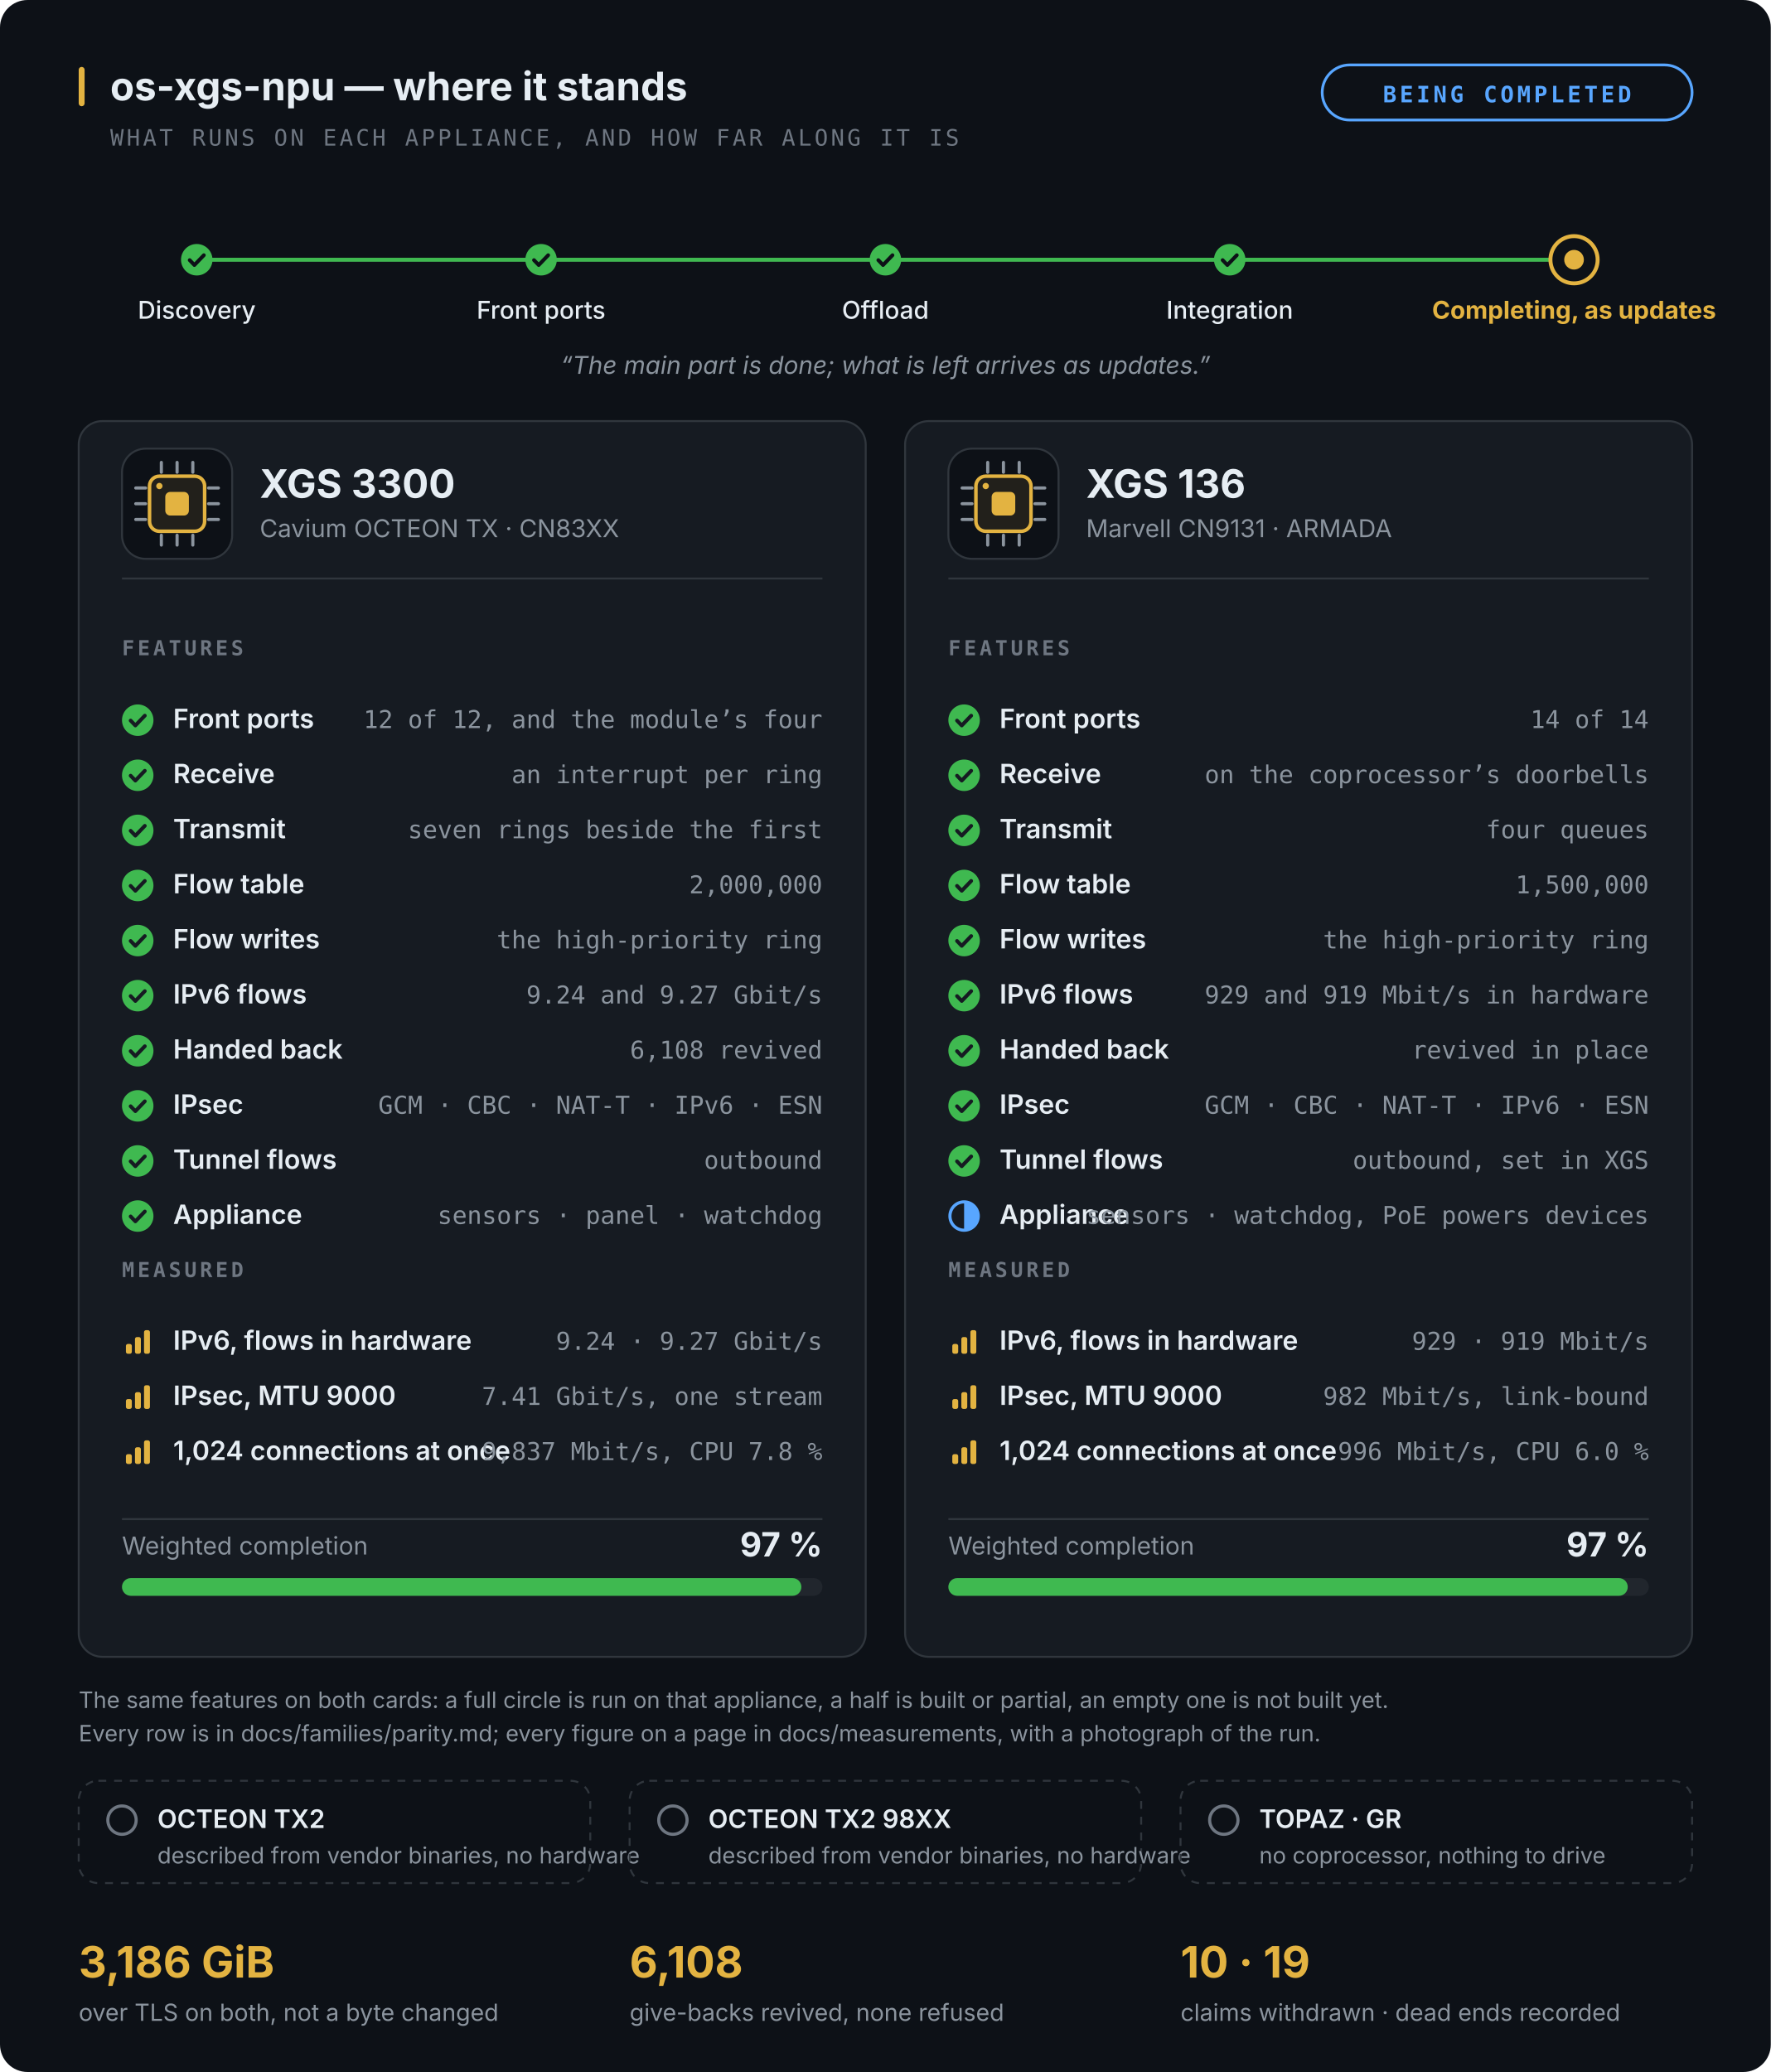
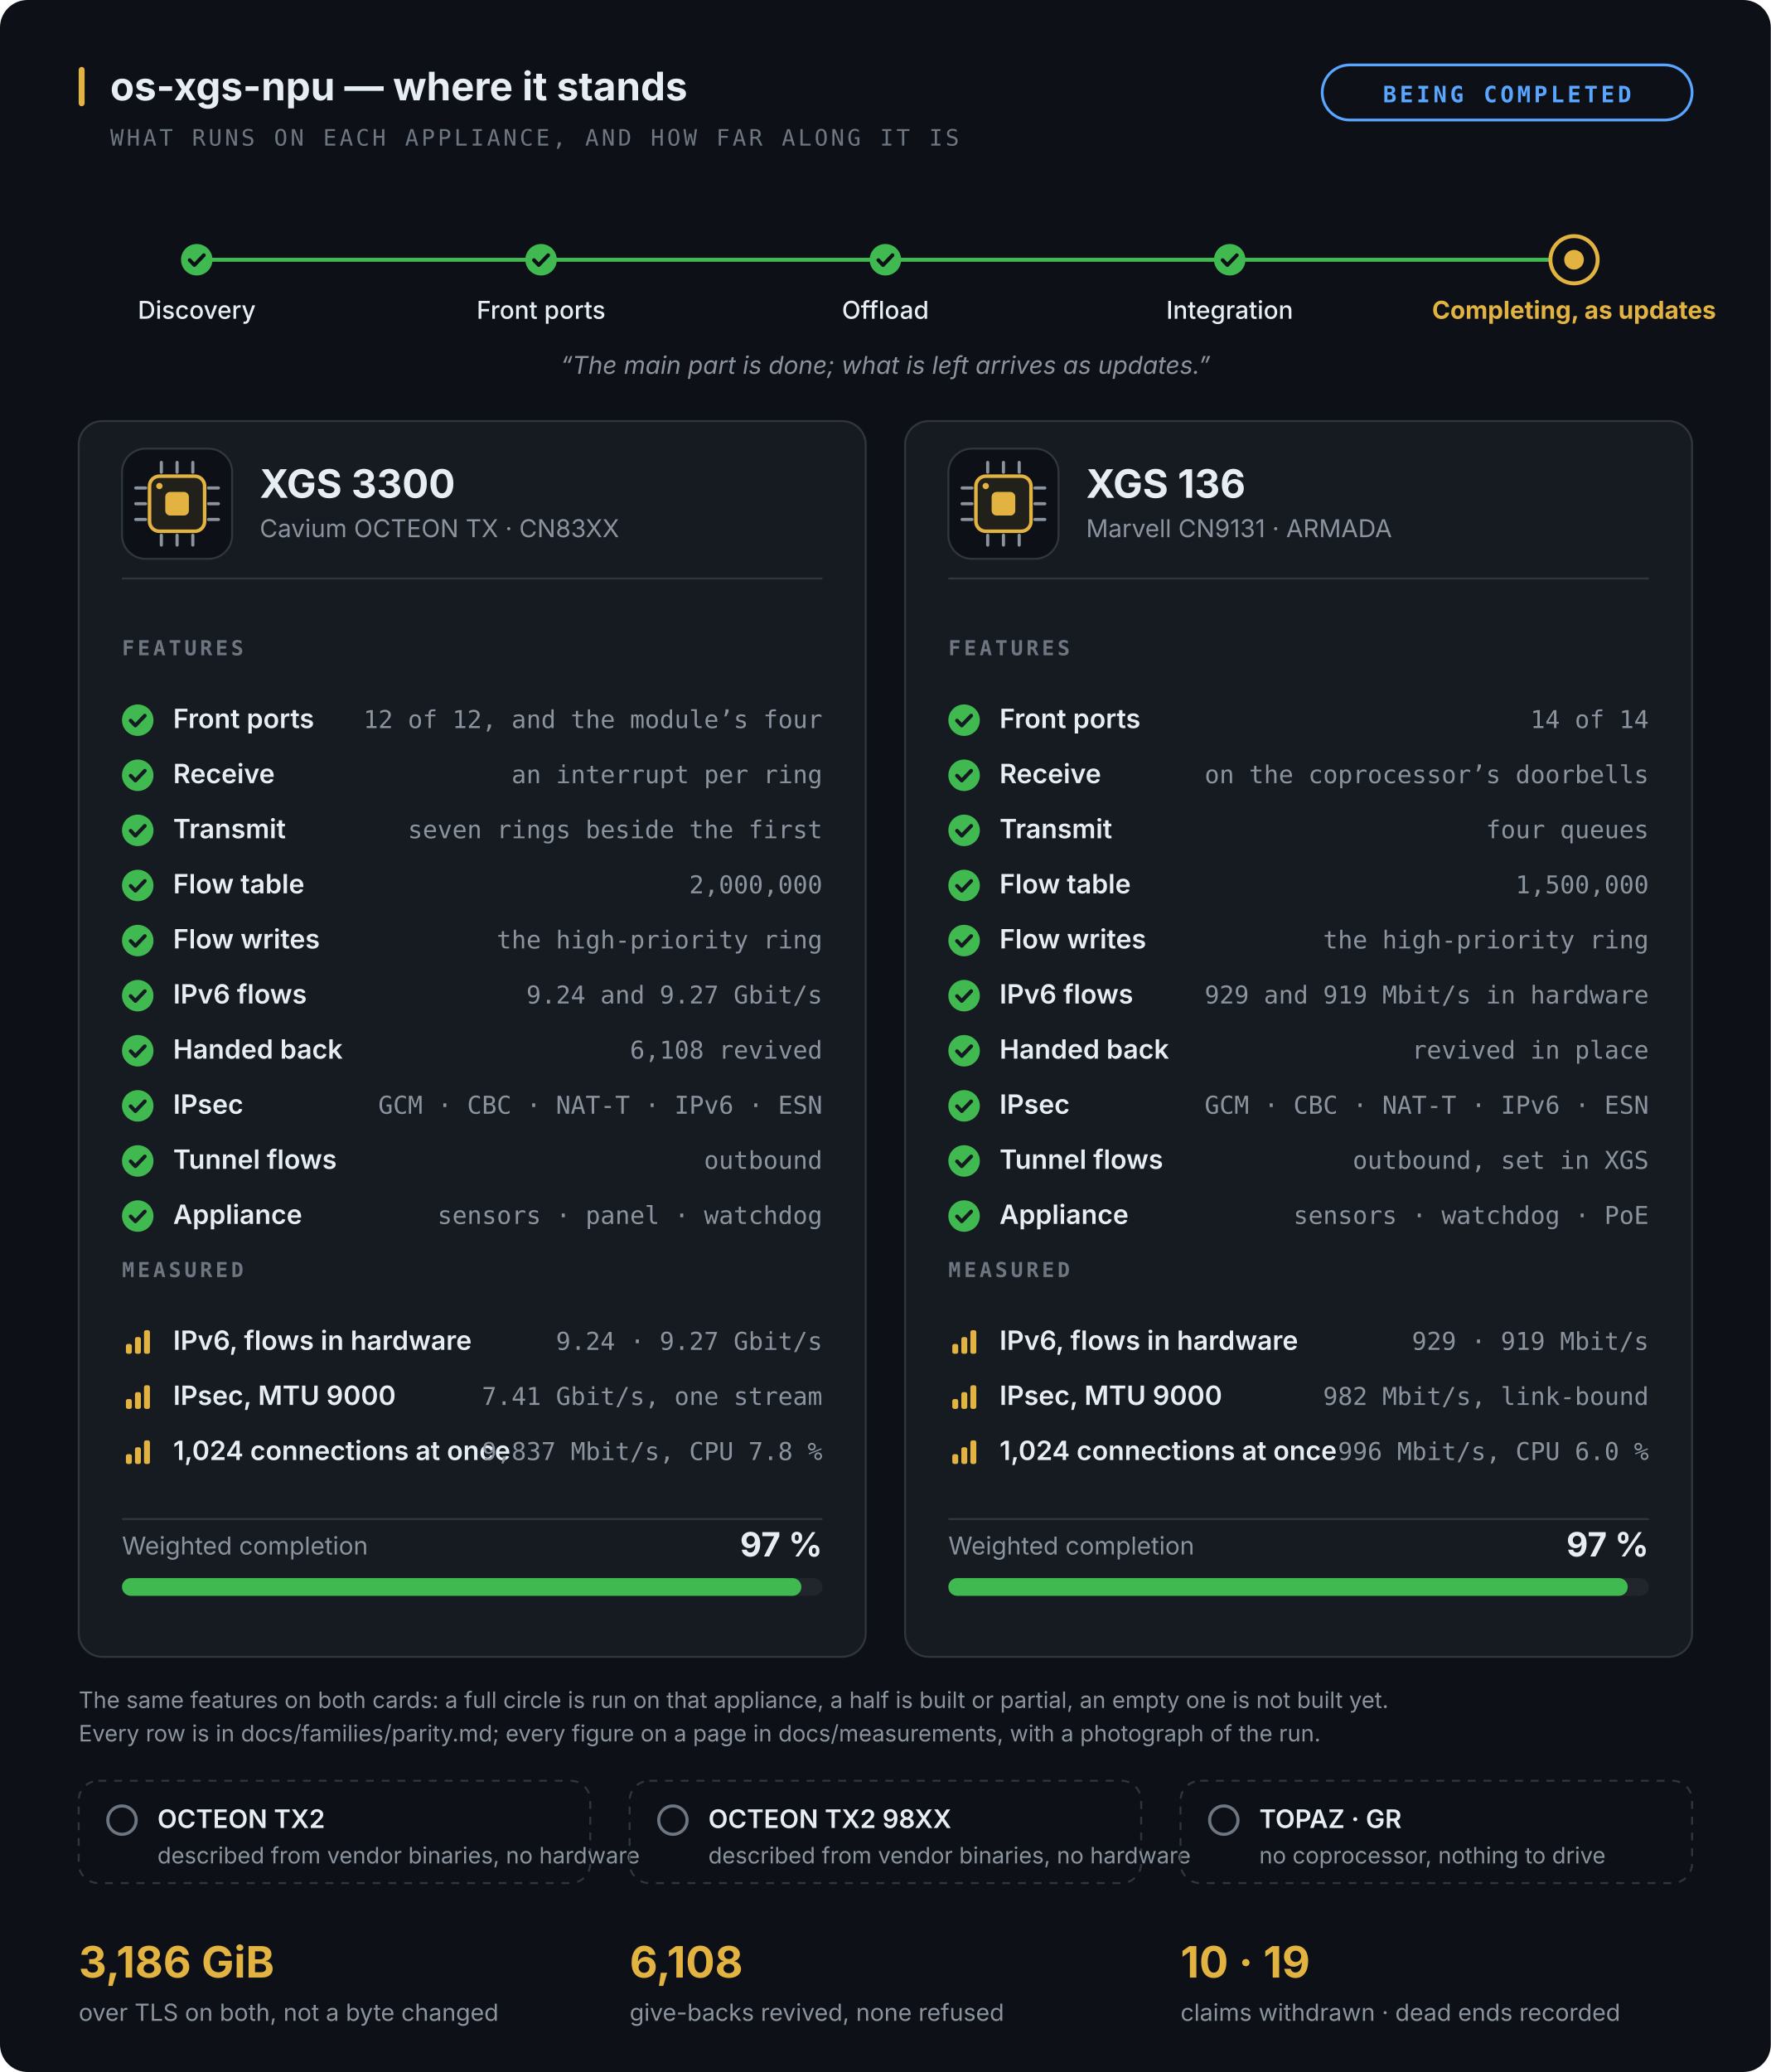
- <svg xmlns="http://www.w3.org/2000/svg" viewBox="0 0 900 1053" width="900" height="1053" role="img" aria-label="os-xgs-npu status. Stage: discovery, front ports, offload and integration done, the work-in-progress notice lifted; what is left being completed as updates. XGS 3300, Cavium OCTEON TX and CN83XX: Front ports: 12 of 12, and the module's four; Receive: an interrupt per ring; Transmit: seven rings beside the first; Flow table: 2,000,000; Flow writes: the high-priority ring; IPv6 flows: 9.24 and 9.27 Gbit/s; Handed back: 6,108 revived; IPsec: GCM and CBC and NAT-T and IPv6 and ESN; Tunnel flows: outbound; Appliance: sensors and panel and watchdog; IPv6, flows in hardware: 9.24 and 9.27 Gbit/s; IPsec, MTU 9000: 7.41 Gbit/s, one stream; 1,024 connections at once: 9,837 Mbit/s, CPU 7.8 %; weighted completion 97 per cent. XGS 136, Marvell CN9131 and ARMADA: Front ports: 14 of 14; Receive: on the coprocessor's doorbells; Transmit: four queues; Flow table: 1,500,000; Flow writes: the high-priority ring; IPv6 flows: 929 and 919 Mbit/s in hardware; Handed back: revived in place; IPsec: GCM and CBC and NAT-T and IPv6 and ESN; Tunnel flows: outbound, set in XGS; Appliance: sensors and watchdog, PoE powers devices; IPv6, flows in hardware: 929 and 919 Mbit/s; IPsec, MTU 9000: 982 Mbit/s, link-bound; 1,024 connections at once: 996 Mbit/s, CPU 6.0 %; weighted completion 97 per cent. OCTEON TX2 and TX2 98XX described only; TOPAZ and GR have no coprocessor. 3,186 GiB over TLS on both, not a byte changed; 6,108 give-backs revived, none refused; 10 and 19 claims withdrawn and dead ends recorded.">
+ <svg xmlns="http://www.w3.org/2000/svg" viewBox="0 0 900 1053" width="900" height="1053" role="img" aria-label="os-xgs-npu status. Stage: discovery, front ports, offload and integration done, the work-in-progress notice lifted; what is left being completed as updates. XGS 3300, Cavium OCTEON TX and CN83XX: Front ports: 12 of 12, and the module's four; Receive: an interrupt per ring; Transmit: seven rings beside the first; Flow table: 2,000,000; Flow writes: the high-priority ring; IPv6 flows: 9.24 and 9.27 Gbit/s; Handed back: 6,108 revived; IPsec: GCM and CBC and NAT-T and IPv6 and ESN; Tunnel flows: outbound; Appliance: sensors and panel and watchdog; IPv6, flows in hardware: 9.24 and 9.27 Gbit/s; IPsec, MTU 9000: 7.41 Gbit/s, one stream; 1,024 connections at once: 9,837 Mbit/s, CPU 7.8 %; weighted completion 97 per cent. XGS 136, Marvell CN9131 and ARMADA: Front ports: 14 of 14; Receive: on the coprocessor's doorbells; Transmit: four queues; Flow table: 1,500,000; Flow writes: the high-priority ring; IPv6 flows: 929 and 919 Mbit/s in hardware; Handed back: revived in place; IPsec: GCM and CBC and NAT-T and IPv6 and ESN; Tunnel flows: outbound, set in XGS; Appliance: sensors and watchdog and PoE; IPv6, flows in hardware: 929 and 919 Mbit/s; IPsec, MTU 9000: 982 Mbit/s, link-bound; 1,024 connections at once: 996 Mbit/s, CPU 6.0 %; weighted completion 97 per cent. OCTEON TX2 and TX2 98XX described only; TOPAZ and GR have no coprocessor. 3,186 GiB over TLS on both, not a byte changed; 6,108 give-backs revived, none refused; 10 and 19 claims withdrawn and dead ends recorded.">
  <rect width="900" height="1053" rx="14" fill="#0D1117" />
  <rect x="40" y="34" width="3" height="20" rx="1.5" fill="#E3B341" />
  <text x="56" y="51" font-family="ui-sans-serif,-apple-system,Segoe UI,Inter,Helvetica,Arial,sans-serif" font-size="20" font-weight="700" fill="#E6EDF3" text-anchor="start">os-xgs-npu — where it stands</text>
  <text x="56" y="74" font-family="ui-monospace,SFMono-Regular,Menlo,Consolas,monospace" font-size="11.5" font-weight="400" fill="#6E7681" text-anchor="start" letter-spacing="1.4">WHAT RUNS ON EACH APPLIANCE, AND HOW FAR ALONG IT IS</text>
  <rect x="672" y="33" width="188" height="28" rx="14" fill="none" stroke="#58A6FF" stroke-width="1.4" />
  <text x="766" y="52" font-family="ui-monospace,SFMono-Regular,Menlo,Consolas,monospace" font-size="11.5" font-weight="700" fill="#58A6FF" text-anchor="middle" letter-spacing="1.6">BEING COMPLETED</text>
  <line x1="100" y1="132" x2="800" y2="132" stroke="#30363D" stroke-width="2" />
  <line x1="100" y1="132" x2="800" y2="132" stroke="#3FB950" stroke-width="2" />
  <circle cx="100" cy="132" r="8" fill="#3FB950" />
  <path d="M96.4 132.2 l2.4 2.5 l4.8 -5" fill="none" stroke="#0D1117" stroke-width="1.9" stroke-linecap="round" stroke-linejoin="round" />
  <text x="100" y="162" font-family="ui-sans-serif,-apple-system,Segoe UI,Inter,Helvetica,Arial,sans-serif" font-size="12.5" font-weight="500" fill="#E6EDF3" text-anchor="middle">Discovery</text>
  <circle cx="275" cy="132" r="8" fill="#3FB950" />
  <path d="M271.4 132.2 l2.4 2.5 l4.8 -5" fill="none" stroke="#0D1117" stroke-width="1.9" stroke-linecap="round" stroke-linejoin="round" />
  <text x="275" y="162" font-family="ui-sans-serif,-apple-system,Segoe UI,Inter,Helvetica,Arial,sans-serif" font-size="12.5" font-weight="500" fill="#E6EDF3" text-anchor="middle">Front ports</text>
  <circle cx="450" cy="132" r="8" fill="#3FB950" />
  <path d="M446.4 132.2 l2.4 2.5 l4.8 -5" fill="none" stroke="#0D1117" stroke-width="1.9" stroke-linecap="round" stroke-linejoin="round" />
  <text x="450" y="162" font-family="ui-sans-serif,-apple-system,Segoe UI,Inter,Helvetica,Arial,sans-serif" font-size="12.5" font-weight="500" fill="#E6EDF3" text-anchor="middle">Offload</text>
  <circle cx="625" cy="132" r="8" fill="#3FB950" />
  <path d="M621.4 132.2 l2.4 2.5 l4.8 -5" fill="none" stroke="#0D1117" stroke-width="1.9" stroke-linecap="round" stroke-linejoin="round" />
  <text x="625" y="162" font-family="ui-sans-serif,-apple-system,Segoe UI,Inter,Helvetica,Arial,sans-serif" font-size="12.5" font-weight="500" fill="#E6EDF3" text-anchor="middle">Integration</text>
  <circle cx="800" cy="132" r="12" fill="#0D1117" stroke="#E3B341" stroke-width="2" />
  <circle cx="800" cy="132" r="5" fill="#E3B341" />
  <text x="800" y="162" font-family="ui-sans-serif,-apple-system,Segoe UI,Inter,Helvetica,Arial,sans-serif" font-size="12.5" font-weight="700" fill="#E3B341" text-anchor="middle">Completing, as updates</text>
  <text x="450.0" y="190" font-family="ui-sans-serif,-apple-system,Segoe UI,Inter,Helvetica,Arial,sans-serif" font-size="12.5" font-weight="400" fill="#8B949E" text-anchor="middle" font-style="italic">“The main part is done; what is left arrives as updates.”</text>
  <rect x="40" y="214" width="400" height="628" rx="12" fill="#161B22" stroke="#30363D" />
  <rect x="62" y="228" width="56" height="56" rx="12" fill="#0D1117" stroke="#30363D" />
  <path d="M82.0 240.0 v-5 M82.0 272.0 v5 M74.0 248.0 h-5 M106.0 248.0 h5" stroke="#8B949E" stroke-width="1.6" stroke-linecap="round" fill="none" />
  <path d="M90.0 240.0 v-5 M90.0 272.0 v5 M74.0 256.0 h-5 M106.0 256.0 h5" stroke="#8B949E" stroke-width="1.6" stroke-linecap="round" fill="none" />
  <path d="M98.0 240.0 v-5 M98.0 272.0 v5 M74.0 264.0 h-5 M106.0 264.0 h5" stroke="#8B949E" stroke-width="1.6" stroke-linecap="round" fill="none" />
  <rect x="76.0" y="242.0" width="28" height="28" rx="5" fill="#E3B341" fill-opacity="0.10" stroke="#E3B341" stroke-width="1.8" />
  <rect x="84.0" y="250.0" width="12" height="12" rx="2.5" fill="#E3B341" />
  <circle cx="81.0" cy="247.0" r="1.6" fill="#E3B341" />
  <text x="132" y="253" font-family="ui-sans-serif,-apple-system,Segoe UI,Inter,Helvetica,Arial,sans-serif" font-size="20" font-weight="700" fill="#E6EDF3" text-anchor="start">XGS 3300</text>
  <text x="132" y="273" font-family="ui-sans-serif,-apple-system,Segoe UI,Inter,Helvetica,Arial,sans-serif" font-size="12.5" font-weight="400" fill="#8B949E" text-anchor="start">Cavium OCTEON TX · CN83XX</text>
  <line x1="62" y1="294" x2="418" y2="294" stroke="#30363D" />
  <text x="62" y="333" font-family="ui-monospace,SFMono-Regular,Menlo,Consolas,monospace" font-size="10.5" font-weight="700" fill="#6E7681" text-anchor="start" letter-spacing="1.6">FEATURES</text>
  <circle cx="70" cy="366" r="8" fill="#3FB950" />
  <path d="M66.4 366.2 l2.4 2.5 l4.8 -5" fill="none" stroke="#161B22" stroke-width="1.9" stroke-linecap="round" stroke-linejoin="round" />
  <text x="88" y="370" font-family="ui-sans-serif,-apple-system,Segoe UI,Inter,Helvetica,Arial,sans-serif" font-size="13.5" font-weight="600" fill="#E6EDF3" text-anchor="start">Front ports</text>
  <text x="418" y="370" font-family="ui-monospace,SFMono-Regular,Menlo,Consolas,monospace" font-size="12.5" font-weight="400" fill="#8B949E" text-anchor="end">12 of 12, and the module’s four</text>
  <circle cx="70" cy="394" r="8" fill="#3FB950" />
  <path d="M66.4 394.2 l2.4 2.5 l4.8 -5" fill="none" stroke="#161B22" stroke-width="1.9" stroke-linecap="round" stroke-linejoin="round" />
  <text x="88" y="398" font-family="ui-sans-serif,-apple-system,Segoe UI,Inter,Helvetica,Arial,sans-serif" font-size="13.5" font-weight="600" fill="#E6EDF3" text-anchor="start">Receive</text>
  <text x="418" y="398" font-family="ui-monospace,SFMono-Regular,Menlo,Consolas,monospace" font-size="12.5" font-weight="400" fill="#8B949E" text-anchor="end">an interrupt per ring</text>
  <circle cx="70" cy="422" r="8" fill="#3FB950" />
  <path d="M66.4 422.2 l2.4 2.5 l4.8 -5" fill="none" stroke="#161B22" stroke-width="1.9" stroke-linecap="round" stroke-linejoin="round" />
  <text x="88" y="426" font-family="ui-sans-serif,-apple-system,Segoe UI,Inter,Helvetica,Arial,sans-serif" font-size="13.5" font-weight="600" fill="#E6EDF3" text-anchor="start">Transmit</text>
  <text x="418" y="426" font-family="ui-monospace,SFMono-Regular,Menlo,Consolas,monospace" font-size="12.5" font-weight="400" fill="#8B949E" text-anchor="end">seven rings beside the first</text>
  <circle cx="70" cy="450" r="8" fill="#3FB950" />
  <path d="M66.4 450.2 l2.4 2.5 l4.8 -5" fill="none" stroke="#161B22" stroke-width="1.9" stroke-linecap="round" stroke-linejoin="round" />
  <text x="88" y="454" font-family="ui-sans-serif,-apple-system,Segoe UI,Inter,Helvetica,Arial,sans-serif" font-size="13.5" font-weight="600" fill="#E6EDF3" text-anchor="start">Flow table</text>
  <text x="418" y="454" font-family="ui-monospace,SFMono-Regular,Menlo,Consolas,monospace" font-size="12.5" font-weight="400" fill="#8B949E" text-anchor="end">2,000,000</text>
  <circle cx="70" cy="478" r="8" fill="#3FB950" />
  <path d="M66.4 478.2 l2.4 2.5 l4.8 -5" fill="none" stroke="#161B22" stroke-width="1.9" stroke-linecap="round" stroke-linejoin="round" />
  <text x="88" y="482" font-family="ui-sans-serif,-apple-system,Segoe UI,Inter,Helvetica,Arial,sans-serif" font-size="13.5" font-weight="600" fill="#E6EDF3" text-anchor="start">Flow writes</text>
  <text x="418" y="482" font-family="ui-monospace,SFMono-Regular,Menlo,Consolas,monospace" font-size="12.5" font-weight="400" fill="#8B949E" text-anchor="end">the high-priority ring</text>
  <circle cx="70" cy="506" r="8" fill="#3FB950" />
  <path d="M66.4 506.2 l2.4 2.5 l4.8 -5" fill="none" stroke="#161B22" stroke-width="1.9" stroke-linecap="round" stroke-linejoin="round" />
  <text x="88" y="510" font-family="ui-sans-serif,-apple-system,Segoe UI,Inter,Helvetica,Arial,sans-serif" font-size="13.5" font-weight="600" fill="#E6EDF3" text-anchor="start">IPv6 flows</text>
  <text x="418" y="510" font-family="ui-monospace,SFMono-Regular,Menlo,Consolas,monospace" font-size="12.5" font-weight="400" fill="#8B949E" text-anchor="end">9.24 and 9.27 Gbit/s</text>
  <circle cx="70" cy="534" r="8" fill="#3FB950" />
  <path d="M66.4 534.2 l2.4 2.5 l4.8 -5" fill="none" stroke="#161B22" stroke-width="1.9" stroke-linecap="round" stroke-linejoin="round" />
  <text x="88" y="538" font-family="ui-sans-serif,-apple-system,Segoe UI,Inter,Helvetica,Arial,sans-serif" font-size="13.5" font-weight="600" fill="#E6EDF3" text-anchor="start">Handed back</text>
  <text x="418" y="538" font-family="ui-monospace,SFMono-Regular,Menlo,Consolas,monospace" font-size="12.5" font-weight="400" fill="#8B949E" text-anchor="end">6,108 revived</text>
  <circle cx="70" cy="562" r="8" fill="#3FB950" />
  <path d="M66.4 562.2 l2.4 2.5 l4.8 -5" fill="none" stroke="#161B22" stroke-width="1.9" stroke-linecap="round" stroke-linejoin="round" />
  <text x="88" y="566" font-family="ui-sans-serif,-apple-system,Segoe UI,Inter,Helvetica,Arial,sans-serif" font-size="13.5" font-weight="600" fill="#E6EDF3" text-anchor="start">IPsec</text>
  <text x="418" y="566" font-family="ui-monospace,SFMono-Regular,Menlo,Consolas,monospace" font-size="12.5" font-weight="400" fill="#8B949E" text-anchor="end">GCM · CBC · NAT-T · IPv6 · ESN</text>
  <circle cx="70" cy="590" r="8" fill="#3FB950" />
  <path d="M66.4 590.2 l2.4 2.5 l4.8 -5" fill="none" stroke="#161B22" stroke-width="1.9" stroke-linecap="round" stroke-linejoin="round" />
  <text x="88" y="594" font-family="ui-sans-serif,-apple-system,Segoe UI,Inter,Helvetica,Arial,sans-serif" font-size="13.5" font-weight="600" fill="#E6EDF3" text-anchor="start">Tunnel flows</text>
  <text x="418" y="594" font-family="ui-monospace,SFMono-Regular,Menlo,Consolas,monospace" font-size="12.5" font-weight="400" fill="#8B949E" text-anchor="end">outbound</text>
  <circle cx="70" cy="618" r="8" fill="#3FB950" />
  <path d="M66.4 618.2 l2.4 2.5 l4.8 -5" fill="none" stroke="#161B22" stroke-width="1.9" stroke-linecap="round" stroke-linejoin="round" />
  <text x="88" y="622" font-family="ui-sans-serif,-apple-system,Segoe UI,Inter,Helvetica,Arial,sans-serif" font-size="13.5" font-weight="600" fill="#E6EDF3" text-anchor="start">Appliance</text>
  <text x="418" y="622" font-family="ui-monospace,SFMono-Regular,Menlo,Consolas,monospace" font-size="12.5" font-weight="400" fill="#8B949E" text-anchor="end">sensors · panel · watchdog</text>
  <text x="62" y="649" font-family="ui-monospace,SFMono-Regular,Menlo,Consolas,monospace" font-size="10.5" font-weight="700" fill="#6E7681" text-anchor="start" letter-spacing="1.6">MEASURED</text>
  <rect x="64.0" y="683" width="3" height="5" rx="1" fill="#E3B341" />
  <rect x="68.6" y="679.5" width="3" height="8.5" rx="1" fill="#E3B341" />
  <rect x="73.2" y="676" width="3" height="12" rx="1" fill="#E3B341" />
  <text x="88" y="686" font-family="ui-sans-serif,-apple-system,Segoe UI,Inter,Helvetica,Arial,sans-serif" font-size="13.5" font-weight="600" fill="#E6EDF3" text-anchor="start">IPv6, flows in hardware</text>
  <text x="418" y="686" font-family="ui-monospace,SFMono-Regular,Menlo,Consolas,monospace" font-size="12.5" font-weight="400" fill="#8B949E" text-anchor="end">9.24 · 9.27 Gbit/s</text>
  <rect x="64.0" y="711" width="3" height="5" rx="1" fill="#E3B341" />
  <rect x="68.6" y="707.5" width="3" height="8.5" rx="1" fill="#E3B341" />
  <rect x="73.2" y="704" width="3" height="12" rx="1" fill="#E3B341" />
  <text x="88" y="714" font-family="ui-sans-serif,-apple-system,Segoe UI,Inter,Helvetica,Arial,sans-serif" font-size="13.5" font-weight="600" fill="#E6EDF3" text-anchor="start">IPsec, MTU 9000</text>
  <text x="418" y="714" font-family="ui-monospace,SFMono-Regular,Menlo,Consolas,monospace" font-size="12.5" font-weight="400" fill="#8B949E" text-anchor="end">7.41 Gbit/s, one stream</text>
  <rect x="64.0" y="739" width="3" height="5" rx="1" fill="#E3B341" />
  <rect x="68.6" y="735.5" width="3" height="8.5" rx="1" fill="#E3B341" />
  <rect x="73.2" y="732" width="3" height="12" rx="1" fill="#E3B341" />
  <text x="88" y="742" font-family="ui-sans-serif,-apple-system,Segoe UI,Inter,Helvetica,Arial,sans-serif" font-size="13.5" font-weight="600" fill="#E6EDF3" text-anchor="start">1,024 connections at once</text>
  <text x="418" y="742" font-family="ui-monospace,SFMono-Regular,Menlo,Consolas,monospace" font-size="12.5" font-weight="400" fill="#8B949E" text-anchor="end">9,837 Mbit/s, CPU 7.8 %</text>
  <line x1="62" y1="772" x2="418" y2="772" stroke="#30363D" />
  <text x="62" y="790" font-family="ui-sans-serif,-apple-system,Segoe UI,Inter,Helvetica,Arial,sans-serif" font-size="12.5" font-weight="400" fill="#8B949E" text-anchor="start">Weighted completion</text>
  <text x="418" y="791" font-family="ui-sans-serif,-apple-system,Segoe UI,Inter,Helvetica,Arial,sans-serif" font-size="17" font-weight="700" fill="#E6EDF3" text-anchor="end">97 %</text>
  <rect x="62" y="802" width="356" height="9" rx="4.5" fill="#21262D" />
  <rect x="62" y="802" width="345.3" height="9" rx="4.5" fill="#3FB950" />
  <rect x="460" y="214" width="400" height="628" rx="12" fill="#161B22" stroke="#30363D" />
  <rect x="482" y="228" width="56" height="56" rx="12" fill="#0D1117" stroke="#30363D" />
  <path d="M502.0 240.0 v-5 M502.0 272.0 v5 M494.0 248.0 h-5 M526.0 248.0 h5" stroke="#8B949E" stroke-width="1.6" stroke-linecap="round" fill="none" />
  <path d="M510.0 240.0 v-5 M510.0 272.0 v5 M494.0 256.0 h-5 M526.0 256.0 h5" stroke="#8B949E" stroke-width="1.6" stroke-linecap="round" fill="none" />
  <path d="M518.0 240.0 v-5 M518.0 272.0 v5 M494.0 264.0 h-5 M526.0 264.0 h5" stroke="#8B949E" stroke-width="1.6" stroke-linecap="round" fill="none" />
  <rect x="496.0" y="242.0" width="28" height="28" rx="5" fill="#E3B341" fill-opacity="0.10" stroke="#E3B341" stroke-width="1.8" />
  <rect x="504.0" y="250.0" width="12" height="12" rx="2.5" fill="#E3B341" />
  <circle cx="501.0" cy="247.0" r="1.6" fill="#E3B341" />
  <text x="552" y="253" font-family="ui-sans-serif,-apple-system,Segoe UI,Inter,Helvetica,Arial,sans-serif" font-size="20" font-weight="700" fill="#E6EDF3" text-anchor="start">XGS 136</text>
  <text x="552" y="273" font-family="ui-sans-serif,-apple-system,Segoe UI,Inter,Helvetica,Arial,sans-serif" font-size="12.5" font-weight="400" fill="#8B949E" text-anchor="start">Marvell CN9131 · ARMADA</text>
  <line x1="482" y1="294" x2="838" y2="294" stroke="#30363D" />
  <text x="482" y="333" font-family="ui-monospace,SFMono-Regular,Menlo,Consolas,monospace" font-size="10.5" font-weight="700" fill="#6E7681" text-anchor="start" letter-spacing="1.6">FEATURES</text>
  <circle cx="490" cy="366" r="8" fill="#3FB950" />
  <path d="M486.4 366.2 l2.4 2.5 l4.8 -5" fill="none" stroke="#161B22" stroke-width="1.9" stroke-linecap="round" stroke-linejoin="round" />
  <text x="508" y="370" font-family="ui-sans-serif,-apple-system,Segoe UI,Inter,Helvetica,Arial,sans-serif" font-size="13.5" font-weight="600" fill="#E6EDF3" text-anchor="start">Front ports</text>
  <text x="838" y="370" font-family="ui-monospace,SFMono-Regular,Menlo,Consolas,monospace" font-size="12.5" font-weight="400" fill="#8B949E" text-anchor="end">14 of 14</text>
  <circle cx="490" cy="394" r="8" fill="#3FB950" />
  <path d="M486.4 394.2 l2.4 2.5 l4.8 -5" fill="none" stroke="#161B22" stroke-width="1.9" stroke-linecap="round" stroke-linejoin="round" />
  <text x="508" y="398" font-family="ui-sans-serif,-apple-system,Segoe UI,Inter,Helvetica,Arial,sans-serif" font-size="13.5" font-weight="600" fill="#E6EDF3" text-anchor="start">Receive</text>
  <text x="838" y="398" font-family="ui-monospace,SFMono-Regular,Menlo,Consolas,monospace" font-size="12.5" font-weight="400" fill="#8B949E" text-anchor="end">on the coprocessor’s doorbells</text>
  <circle cx="490" cy="422" r="8" fill="#3FB950" />
  <path d="M486.4 422.2 l2.4 2.5 l4.8 -5" fill="none" stroke="#161B22" stroke-width="1.9" stroke-linecap="round" stroke-linejoin="round" />
  <text x="508" y="426" font-family="ui-sans-serif,-apple-system,Segoe UI,Inter,Helvetica,Arial,sans-serif" font-size="13.5" font-weight="600" fill="#E6EDF3" text-anchor="start">Transmit</text>
  <text x="838" y="426" font-family="ui-monospace,SFMono-Regular,Menlo,Consolas,monospace" font-size="12.5" font-weight="400" fill="#8B949E" text-anchor="end">four queues</text>
  <circle cx="490" cy="450" r="8" fill="#3FB950" />
  <path d="M486.4 450.2 l2.4 2.5 l4.8 -5" fill="none" stroke="#161B22" stroke-width="1.9" stroke-linecap="round" stroke-linejoin="round" />
  <text x="508" y="454" font-family="ui-sans-serif,-apple-system,Segoe UI,Inter,Helvetica,Arial,sans-serif" font-size="13.5" font-weight="600" fill="#E6EDF3" text-anchor="start">Flow table</text>
  <text x="838" y="454" font-family="ui-monospace,SFMono-Regular,Menlo,Consolas,monospace" font-size="12.5" font-weight="400" fill="#8B949E" text-anchor="end">1,500,000</text>
  <circle cx="490" cy="478" r="8" fill="#3FB950" />
  <path d="M486.4 478.2 l2.4 2.5 l4.8 -5" fill="none" stroke="#161B22" stroke-width="1.9" stroke-linecap="round" stroke-linejoin="round" />
  <text x="508" y="482" font-family="ui-sans-serif,-apple-system,Segoe UI,Inter,Helvetica,Arial,sans-serif" font-size="13.5" font-weight="600" fill="#E6EDF3" text-anchor="start">Flow writes</text>
  <text x="838" y="482" font-family="ui-monospace,SFMono-Regular,Menlo,Consolas,monospace" font-size="12.5" font-weight="400" fill="#8B949E" text-anchor="end">the high-priority ring</text>
  <circle cx="490" cy="506" r="8" fill="#3FB950" />
  <path d="M486.4 506.2 l2.4 2.5 l4.8 -5" fill="none" stroke="#161B22" stroke-width="1.9" stroke-linecap="round" stroke-linejoin="round" />
  <text x="508" y="510" font-family="ui-sans-serif,-apple-system,Segoe UI,Inter,Helvetica,Arial,sans-serif" font-size="13.5" font-weight="600" fill="#E6EDF3" text-anchor="start">IPv6 flows</text>
  <text x="838" y="510" font-family="ui-monospace,SFMono-Regular,Menlo,Consolas,monospace" font-size="12.5" font-weight="400" fill="#8B949E" text-anchor="end">929 and 919 Mbit/s in hardware</text>
  <circle cx="490" cy="534" r="8" fill="#3FB950" />
  <path d="M486.4 534.2 l2.4 2.5 l4.8 -5" fill="none" stroke="#161B22" stroke-width="1.9" stroke-linecap="round" stroke-linejoin="round" />
  <text x="508" y="538" font-family="ui-sans-serif,-apple-system,Segoe UI,Inter,Helvetica,Arial,sans-serif" font-size="13.5" font-weight="600" fill="#E6EDF3" text-anchor="start">Handed back</text>
  <text x="838" y="538" font-family="ui-monospace,SFMono-Regular,Menlo,Consolas,monospace" font-size="12.5" font-weight="400" fill="#8B949E" text-anchor="end">revived in place</text>
  <circle cx="490" cy="562" r="8" fill="#3FB950" />
  <path d="M486.4 562.2 l2.4 2.5 l4.8 -5" fill="none" stroke="#161B22" stroke-width="1.9" stroke-linecap="round" stroke-linejoin="round" />
  <text x="508" y="566" font-family="ui-sans-serif,-apple-system,Segoe UI,Inter,Helvetica,Arial,sans-serif" font-size="13.5" font-weight="600" fill="#E6EDF3" text-anchor="start">IPsec</text>
  <text x="838" y="566" font-family="ui-monospace,SFMono-Regular,Menlo,Consolas,monospace" font-size="12.5" font-weight="400" fill="#8B949E" text-anchor="end">GCM · CBC · NAT-T · IPv6 · ESN</text>
  <circle cx="490" cy="590" r="8" fill="#3FB950" />
  <path d="M486.4 590.2 l2.4 2.5 l4.8 -5" fill="none" stroke="#161B22" stroke-width="1.9" stroke-linecap="round" stroke-linejoin="round" />
  <text x="508" y="594" font-family="ui-sans-serif,-apple-system,Segoe UI,Inter,Helvetica,Arial,sans-serif" font-size="13.5" font-weight="600" fill="#E6EDF3" text-anchor="start">Tunnel flows</text>
  <text x="838" y="594" font-family="ui-monospace,SFMono-Regular,Menlo,Consolas,monospace" font-size="12.5" font-weight="400" fill="#8B949E" text-anchor="end">outbound, set in XGS</text>
-   <circle cx="490" cy="618" r="7.2" fill="none" stroke="#58A6FF" stroke-width="1.6" />
-   <path d="M490 610.8 A7.2 7.2 0 0 1 490 625.2 Z" fill="#58A6FF" />
+   <circle cx="490" cy="618" r="8" fill="#3FB950" />
+   <path d="M486.4 618.2 l2.4 2.5 l4.8 -5" fill="none" stroke="#161B22" stroke-width="1.9" stroke-linecap="round" stroke-linejoin="round" />
  <text x="508" y="622" font-family="ui-sans-serif,-apple-system,Segoe UI,Inter,Helvetica,Arial,sans-serif" font-size="13.5" font-weight="600" fill="#E6EDF3" text-anchor="start">Appliance</text>
-   <text x="838" y="622" font-family="ui-monospace,SFMono-Regular,Menlo,Consolas,monospace" font-size="12.5" font-weight="400" fill="#8B949E" text-anchor="end">sensors · watchdog, PoE powers devices</text>
+   <text x="838" y="622" font-family="ui-monospace,SFMono-Regular,Menlo,Consolas,monospace" font-size="12.5" font-weight="400" fill="#8B949E" text-anchor="end">sensors · watchdog · PoE</text>
  <text x="482" y="649" font-family="ui-monospace,SFMono-Regular,Menlo,Consolas,monospace" font-size="10.5" font-weight="700" fill="#6E7681" text-anchor="start" letter-spacing="1.6">MEASURED</text>
  <rect x="484.0" y="683" width="3" height="5" rx="1" fill="#E3B341" />
  <rect x="488.6" y="679.5" width="3" height="8.5" rx="1" fill="#E3B341" />
  <rect x="493.2" y="676" width="3" height="12" rx="1" fill="#E3B341" />
  <text x="508" y="686" font-family="ui-sans-serif,-apple-system,Segoe UI,Inter,Helvetica,Arial,sans-serif" font-size="13.5" font-weight="600" fill="#E6EDF3" text-anchor="start">IPv6, flows in hardware</text>
  <text x="838" y="686" font-family="ui-monospace,SFMono-Regular,Menlo,Consolas,monospace" font-size="12.5" font-weight="400" fill="#8B949E" text-anchor="end">929 · 919 Mbit/s</text>
  <rect x="484.0" y="711" width="3" height="5" rx="1" fill="#E3B341" />
  <rect x="488.6" y="707.5" width="3" height="8.5" rx="1" fill="#E3B341" />
  <rect x="493.2" y="704" width="3" height="12" rx="1" fill="#E3B341" />
  <text x="508" y="714" font-family="ui-sans-serif,-apple-system,Segoe UI,Inter,Helvetica,Arial,sans-serif" font-size="13.5" font-weight="600" fill="#E6EDF3" text-anchor="start">IPsec, MTU 9000</text>
  <text x="838" y="714" font-family="ui-monospace,SFMono-Regular,Menlo,Consolas,monospace" font-size="12.5" font-weight="400" fill="#8B949E" text-anchor="end">982 Mbit/s, link-bound</text>
  <rect x="484.0" y="739" width="3" height="5" rx="1" fill="#E3B341" />
  <rect x="488.6" y="735.5" width="3" height="8.5" rx="1" fill="#E3B341" />
  <rect x="493.2" y="732" width="3" height="12" rx="1" fill="#E3B341" />
  <text x="508" y="742" font-family="ui-sans-serif,-apple-system,Segoe UI,Inter,Helvetica,Arial,sans-serif" font-size="13.5" font-weight="600" fill="#E6EDF3" text-anchor="start">1,024 connections at once</text>
  <text x="838" y="742" font-family="ui-monospace,SFMono-Regular,Menlo,Consolas,monospace" font-size="12.5" font-weight="400" fill="#8B949E" text-anchor="end">996 Mbit/s, CPU 6.0 %</text>
  <line x1="482" y1="772" x2="838" y2="772" stroke="#30363D" />
  <text x="482" y="790" font-family="ui-sans-serif,-apple-system,Segoe UI,Inter,Helvetica,Arial,sans-serif" font-size="12.5" font-weight="400" fill="#8B949E" text-anchor="start">Weighted completion</text>
  <text x="838" y="791" font-family="ui-sans-serif,-apple-system,Segoe UI,Inter,Helvetica,Arial,sans-serif" font-size="17" font-weight="700" fill="#E6EDF3" text-anchor="end">97 %</text>
  <rect x="482" y="802" width="356" height="9" rx="4.5" fill="#21262D" />
  <rect x="482" y="802" width="345.3" height="9" rx="4.5" fill="#3FB950" />
  <text x="40" y="868" font-family="ui-sans-serif,-apple-system,Segoe UI,Inter,Helvetica,Arial,sans-serif" font-size="11.5" font-weight="400" fill="#8B949E" text-anchor="start">The same features on both cards: a full circle is run on that appliance, a half is built or partial, an empty one is not built yet.</text>
  <text x="40" y="885" font-family="ui-sans-serif,-apple-system,Segoe UI,Inter,Helvetica,Arial,sans-serif" font-size="11.5" font-weight="400" fill="#8B949E" text-anchor="start">Every row is in docs/families/parity.md; every figure on a page in docs/measurements, with a photograph of the run.</text>
  <rect x="40" y="905" width="260" height="52" rx="10" fill="none" stroke="#30363D" stroke-dasharray="4 4" />
  <circle cx="62" cy="925" r="7.2" fill="none" stroke="#6E7681" stroke-width="1.6" />
  <text x="80" y="929" font-family="ui-sans-serif,-apple-system,Segoe UI,Inter,Helvetica,Arial,sans-serif" font-size="13" font-weight="600" fill="#E6EDF3" text-anchor="start">OCTEON TX2</text>
  <text x="80" y="947" font-family="ui-sans-serif,-apple-system,Segoe UI,Inter,Helvetica,Arial,sans-serif" font-size="11.5" font-weight="400" fill="#8B949E" text-anchor="start">described from vendor binaries, no hardware</text>
  <rect x="320" y="905" width="260" height="52" rx="10" fill="none" stroke="#30363D" stroke-dasharray="4 4" />
  <circle cx="342" cy="925" r="7.2" fill="none" stroke="#6E7681" stroke-width="1.6" />
  <text x="360" y="929" font-family="ui-sans-serif,-apple-system,Segoe UI,Inter,Helvetica,Arial,sans-serif" font-size="13" font-weight="600" fill="#E6EDF3" text-anchor="start">OCTEON TX2 98XX</text>
  <text x="360" y="947" font-family="ui-sans-serif,-apple-system,Segoe UI,Inter,Helvetica,Arial,sans-serif" font-size="11.5" font-weight="400" fill="#8B949E" text-anchor="start">described from vendor binaries, no hardware</text>
  <rect x="600" y="905" width="260" height="52" rx="10" fill="none" stroke="#30363D" stroke-dasharray="4 4" />
  <circle cx="622" cy="925" r="7.2" fill="none" stroke="#6E7681" stroke-width="1.6" />
  <text x="640" y="929" font-family="ui-sans-serif,-apple-system,Segoe UI,Inter,Helvetica,Arial,sans-serif" font-size="13" font-weight="600" fill="#E6EDF3" text-anchor="start">TOPAZ · GR</text>
  <text x="640" y="947" font-family="ui-sans-serif,-apple-system,Segoe UI,Inter,Helvetica,Arial,sans-serif" font-size="11.5" font-weight="400" fill="#8B949E" text-anchor="start">no coprocessor, nothing to drive</text>
  <text x="40" y="1005" font-family="ui-sans-serif,-apple-system,Segoe UI,Inter,Helvetica,Arial,sans-serif" font-size="22" font-weight="700" fill="#E3B341" text-anchor="start">3,186 GiB</text>
  <text x="40" y="1027" font-family="ui-sans-serif,-apple-system,Segoe UI,Inter,Helvetica,Arial,sans-serif" font-size="12" font-weight="400" fill="#8B949E" text-anchor="start">over TLS on both, not a byte changed</text>
  <text x="320" y="1005" font-family="ui-sans-serif,-apple-system,Segoe UI,Inter,Helvetica,Arial,sans-serif" font-size="22" font-weight="700" fill="#E3B341" text-anchor="start">6,108</text>
  <text x="320" y="1027" font-family="ui-sans-serif,-apple-system,Segoe UI,Inter,Helvetica,Arial,sans-serif" font-size="12" font-weight="400" fill="#8B949E" text-anchor="start">give-backs revived, none refused</text>
  <text x="600" y="1005" font-family="ui-sans-serif,-apple-system,Segoe UI,Inter,Helvetica,Arial,sans-serif" font-size="22" font-weight="700" fill="#E3B341" text-anchor="start">10 · 19</text>
  <text x="600" y="1027" font-family="ui-sans-serif,-apple-system,Segoe UI,Inter,Helvetica,Arial,sans-serif" font-size="12" font-weight="400" fill="#8B949E" text-anchor="start">claims withdrawn · dead ends recorded</text>
</svg>
